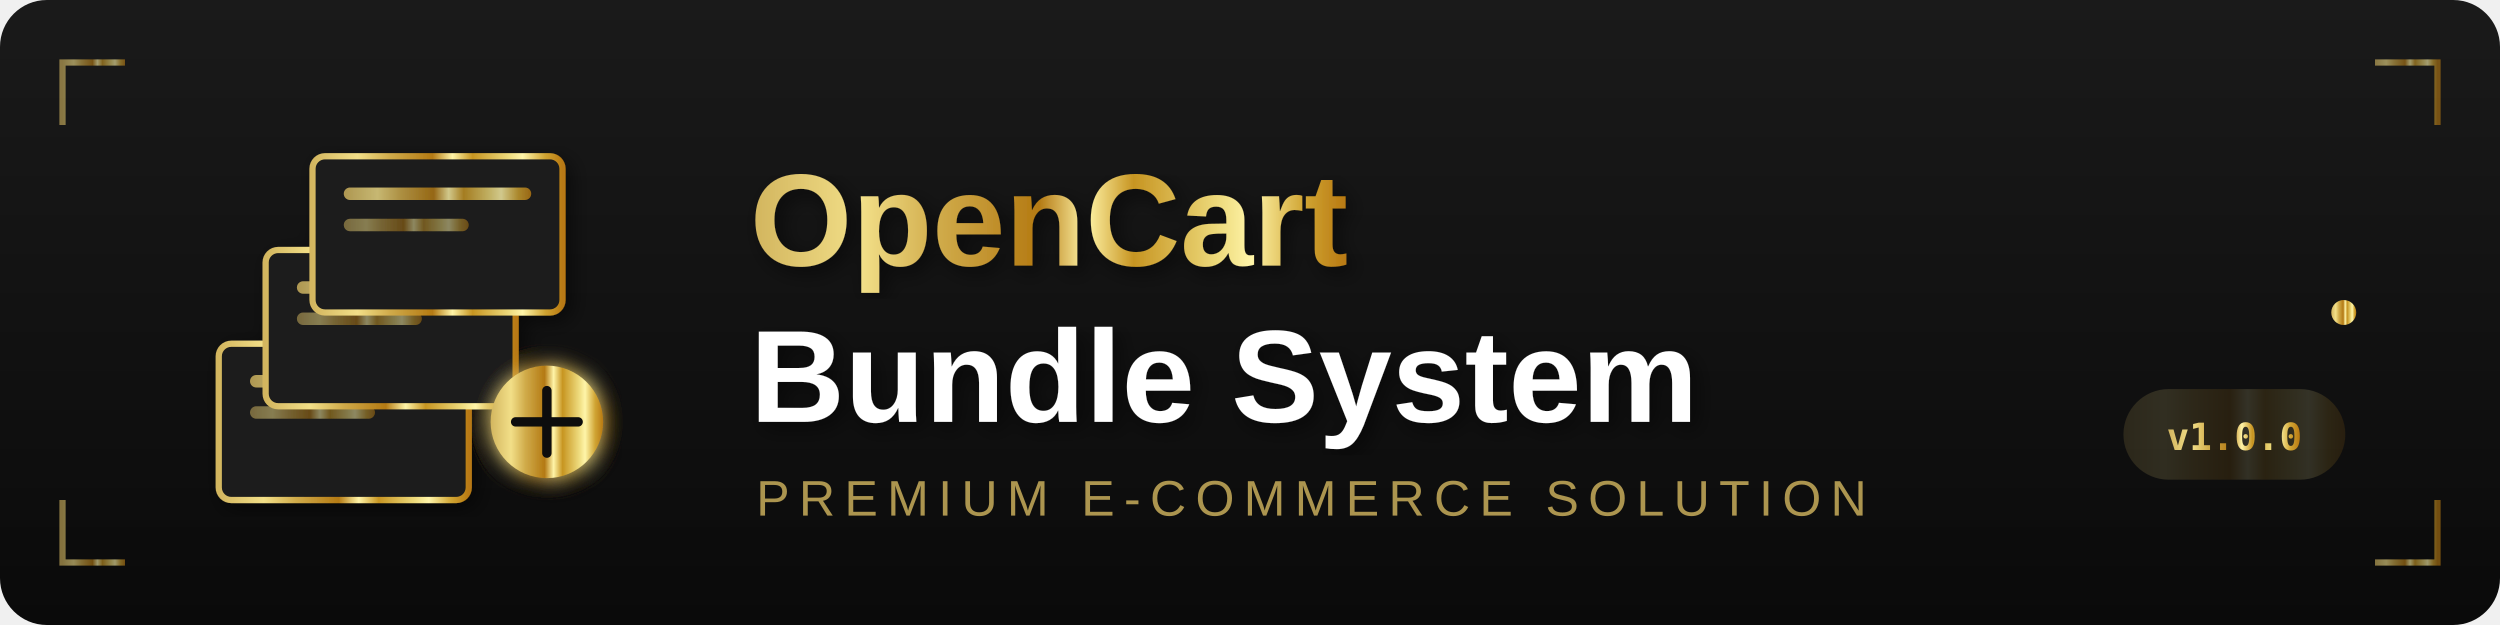
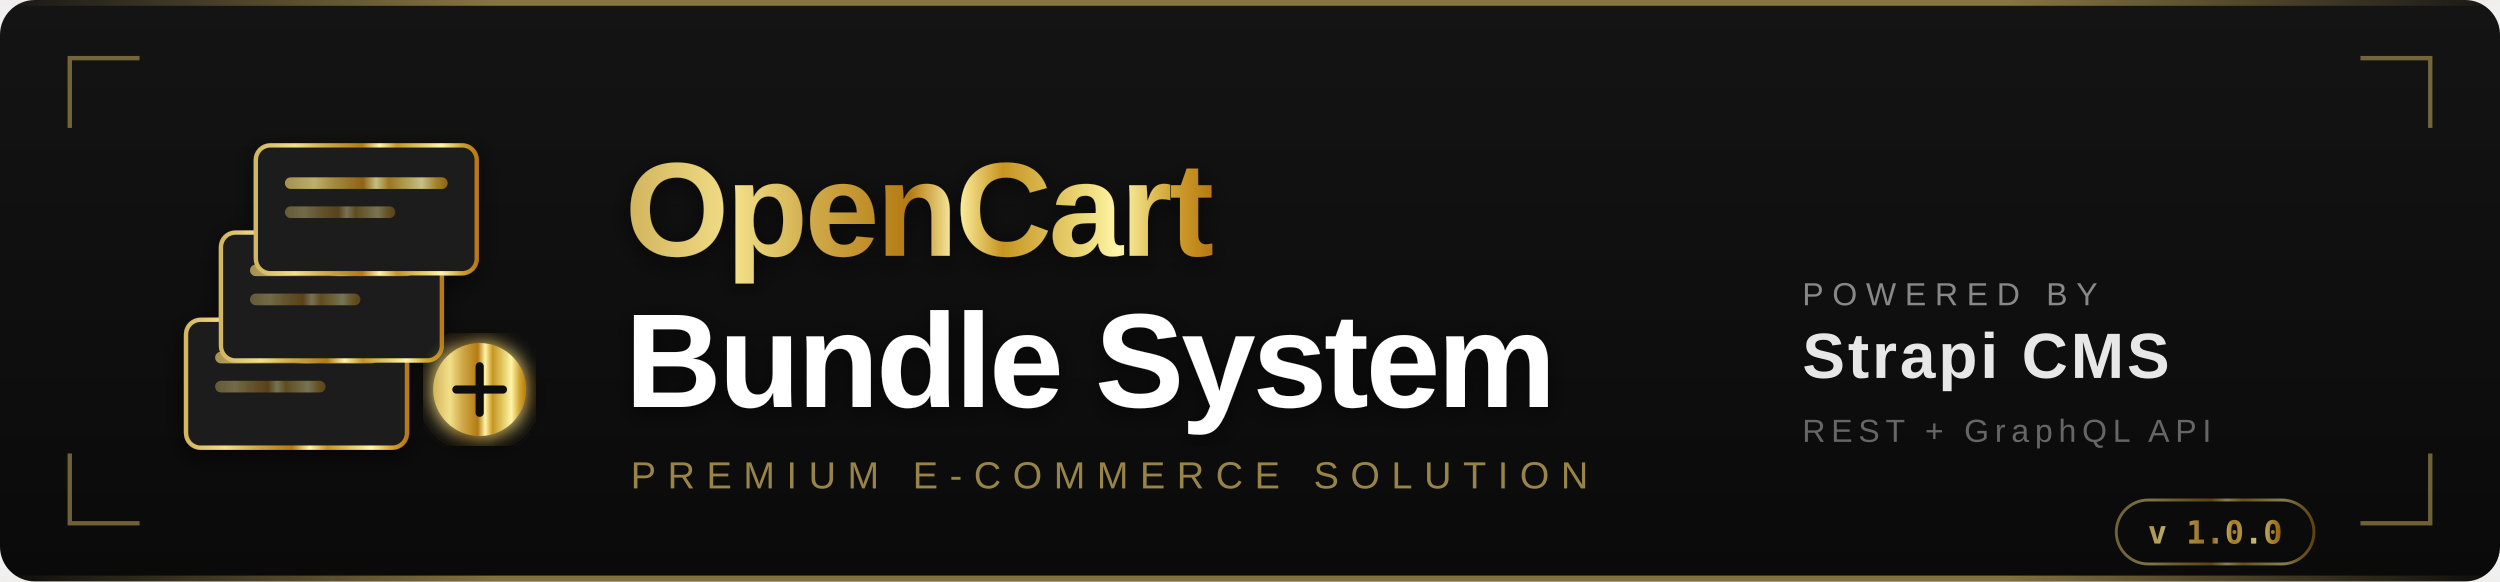
- <svg xmlns="http://www.w3.org/2000/svg" viewBox="0 0 800 200" width="100%" height="100%">
+ <svg xmlns="http://www.w3.org/2000/svg" viewBox="0 0 860 200">
  <defs>
-     <linearGradient id="goldGrad" x1="0%" y1="0%" x2="100%" y2="0%">
-       <stop offset="0%" style="stop-color:#d3b65f" />
-       <stop offset="18%" style="stop-color:#f2df88" />
-       <stop offset="31%" style="stop-color:#d0ab4a" />
-       <stop offset="48%" style="stop-color:#b47a13" />
-       <stop offset="56%" style="stop-color:#fff4a7" />
-       <stop offset="64%" style="stop-color:#c79522" />
-       <stop offset="78%" style="stop-color:#ecd879" />
-       <stop offset="84%" style="stop-color:#fff5a9" />
-       <stop offset="93%" style="stop-color:#d0a432" />
-       <stop offset="100%" style="stop-color:#b87912" />
+     <linearGradient id="bg" x1="0" y1="0" x2="0" y2="1">
+       <stop offset="0%" stop-color="#141414" />
+       <stop offset="100%" stop-color="#0a0a0a" />
    </linearGradient>
-     <linearGradient id="darkGrad" x1="0%" y1="0%" x2="0%" y2="100%">
-       <stop offset="0%" style="stop-color:#1a1a1a" />
-       <stop offset="100%" style="stop-color:#0a0a0a" />
+     <linearGradient id="gold" x1="0%" y1="0%" x2="100%" y2="0%">
+       <stop offset="0%" stop-color="#d3b65f" />
+       <stop offset="18%" stop-color="#f2df88" />
+       <stop offset="31%" stop-color="#d0ab4a" />
+       <stop offset="48%" stop-color="#b47a13" />
+       <stop offset="56%" stop-color="#fff4a7" />
+       <stop offset="64%" stop-color="#c79522" />
+       <stop offset="78%" stop-color="#ecd879" />
+       <stop offset="84%" stop-color="#fff5a9" />
+       <stop offset="93%" stop-color="#d0a432" />
+       <stop offset="100%" stop-color="#b87912" />
    </linearGradient>
-     <filter id="glow" x="-20%" y="-20%" width="140%" height="140%">
+     <linearGradient id="goldBorder" x1="0%" y1="0%" x2="100%" y2="0%">
+       <stop offset="0%" stop-color="#d3b65f" stop-opacity="0" />
+       <stop offset="20%" stop-color="#d3b65f" stop-opacity="0.6" />
+       <stop offset="80%" stop-color="#d3b65f" stop-opacity="0.6" />
+       <stop offset="100%" stop-color="#d3b65f" stop-opacity="0" />
+     </linearGradient>
+     <filter id="glow">
      <feGaussianBlur stdDeviation="3" result="blur" />
-       <feComposite in="SourceGraphic" in2="blur" operator="over" />
+       <feMerge>
+         <feMergeNode in="blur" />
+         <feMergeNode in="SourceGraphic" />
+       </feMerge>
    </filter>
-     <filter id="shadow" x="-5%" y="-5%" width="110%" height="110%">
-       <feDropShadow dx="2" dy="2" stdDeviation="3" flood-color="#000" flood-opacity="0.5" />
+     <filter id="textShadow">
+       <feDropShadow dx="0" dy="2" stdDeviation="4" flood-color="#000" flood-opacity="0.6" />
    </filter>
  </defs>
-   <rect width="800" height="200" rx="15" fill="url(#darkGrad)" />
-   <path d="M 20 40 L 20 20 L 40 20" stroke="url(#goldGrad)" stroke-width="2" fill="none" opacity="0.6" />
-   <path d="M 780 40 L 780 20 L 760 20" stroke="url(#goldGrad)" stroke-width="2" fill="none" opacity="0.6" />
-   <path d="M 20 160 L 20 180 L 40 180" stroke="url(#goldGrad)" stroke-width="2" fill="none" opacity="0.6" />
-   <path d="M 780 160 L 780 180 L 760 180" stroke="url(#goldGrad)" stroke-width="2" fill="none" opacity="0.6" />
-   <g transform="translate(60, 50)" filter="url(#shadow)">
-     <rect x="10" y="60" width="80" height="50" rx="4" fill="#1a1a1a" stroke="url(#goldGrad)" stroke-width="2" />
-     <rect x="20" y="70" width="60" height="4" rx="2" fill="url(#goldGrad)" opacity="0.8" />
-     <rect x="20" y="80" width="40" height="4" rx="2" fill="url(#goldGrad)" opacity="0.5" />
-     <rect x="25" y="30" width="80" height="50" rx="4" fill="#1a1a1a" stroke="url(#goldGrad)" stroke-width="2" />
-     <rect x="35" y="40" width="60" height="4" rx="2" fill="url(#goldGrad)" opacity="0.8" />
-     <rect x="35" y="50" width="40" height="4" rx="2" fill="url(#goldGrad)" opacity="0.5" />
-     <rect x="40" y="0" width="80" height="50" rx="4" fill="#1a1a1a" stroke="url(#goldGrad)" stroke-width="2" />
-     <rect x="50" y="10" width="60" height="4" rx="2" fill="url(#goldGrad)" opacity="0.8" />
-     <rect x="50" y="20" width="40" height="4" rx="2" fill="url(#goldGrad)" opacity="0.5" />
-     <circle cx="115" cy="85" r="18" fill="url(#goldGrad)" filter="url(#glow)" />
-     <path d="M 115 75 L 115 95 M 105 85 L 125 85" stroke="#0a0a0a" stroke-width="3" stroke-linecap="round" />
+   <rect width="860" height="200" rx="12" fill="url(#bg)" />
+   <rect x="0" y="0" width="860" height="2" rx="1" fill="url(#goldBorder)" />
+   <rect x="0" y="198" width="860" height="2" rx="1" fill="url(#goldBorder)" />
+   <path d="M24 44 L24 20 L48 20" stroke="#d3b65f" stroke-width="1.5" fill="none" opacity="0.5" />
+   <path d="M836 44 L836 20 L812 20" stroke="#d3b65f" stroke-width="1.5" fill="none" opacity="0.5" />
+   <path d="M24 156 L24 180 L48 180" stroke="#d3b65f" stroke-width="1.5" fill="none" opacity="0.5" />
+   <path d="M836 156 L836 180 L812 180" stroke="#d3b65f" stroke-width="1.5" fill="none" opacity="0.5" />
+   <g transform="translate(52, 46)" filter="url(#textShadow)">
+     <rect x="12" y="64" width="76" height="44" rx="5" fill="#1c1c1c" stroke="url(#gold)" stroke-width="1.5" />
+     <rect x="22" y="75" width="56" height="4" rx="2" fill="url(#gold)" opacity="0.75" />
+     <rect x="22" y="85" width="38" height="4" rx="2" fill="url(#gold)" opacity="0.4" />
+     <rect x="24" y="34" width="76" height="44" rx="5" fill="#1c1c1c" stroke="url(#gold)" stroke-width="1.5" />
+     <rect x="34" y="45" width="56" height="4" rx="2" fill="url(#gold)" opacity="0.75" />
+     <rect x="34" y="55" width="38" height="4" rx="2" fill="url(#gold)" opacity="0.4" />
+     <rect x="36" y="4" width="76" height="44" rx="5" fill="#1c1c1c" stroke="url(#gold)" stroke-width="1.5" />
+     <rect x="46" y="15" width="56" height="4" rx="2" fill="url(#gold)" opacity="0.75" />
+     <rect x="46" y="25" width="38" height="4" rx="2" fill="url(#gold)" opacity="0.4" />
+     <circle cx="113" cy="88" r="16" fill="url(#gold)" filter="url(#glow)" />
+     <path d="M113 80 L113 96 M105 88 L121 88" stroke="#0a0a0a" stroke-width="2.8" stroke-linecap="round" />
  </g>
-   <text x="240" y="85" font-family="'Segoe UI', 'Helvetica Neue', Arial, sans-serif" font-size="42" font-weight="800" fill="url(#goldGrad)" filter="url(#shadow)">OpenCart</text>
-   <text x="240" y="135" font-family="'Segoe UI', 'Helvetica Neue', Arial, sans-serif" font-size="42" font-weight="800" fill="#ffffff" filter="url(#shadow)">Bundle System</text>
-   <text x="242" y="165" font-family="'Segoe UI', 'Helvetica Neue', Arial, sans-serif" font-size="16" font-weight="400" fill="#d3b65f" opacity="0.8" letter-spacing="3">PREMIUM E-COMMERCE SOLUTION</text>
-   <line x1="600" y1="100" x2="750" y2="100" stroke="url(#goldGrad)" stroke-width="2" opacity="0.3" />
-   <circle cx="750" cy="100" r="4" fill="url(#goldGrad)" />
-   <rect x="680" y="125" width="70" height="28" rx="14" fill="url(#goldGrad)" opacity="0.15" stroke="url(#goldGrad)" stroke-width="1" />
-   <text x="715" y="144" font-family="monospace" font-size="12" font-weight="600" fill="url(#goldGrad)" text-anchor="middle">v1.0.0</text>
+   <text x="215" y="88" font-family="'Segoe UI','Helvetica Neue',Arial,sans-serif" font-size="46" font-weight="800" letter-spacing="-1" fill="url(#gold)" filter="url(#textShadow)">OpenCart</text>
+   <text x="215" y="140" font-family="'Segoe UI','Helvetica Neue',Arial,sans-serif" font-size="46" font-weight="800" letter-spacing="-1" fill="#ffffff" filter="url(#textShadow)">Bundle System</text>
+   <text x="217" y="168" font-family="'Segoe UI','Helvetica Neue',Arial,sans-serif" font-size="13" font-weight="400" letter-spacing="4" fill="#d3b65f" opacity="0.7">PREMIUM E-COMMERCE SOLUTION</text>
+   <line x1="620" y1="70" x2="820" y2="70" stroke="url(#gold)" stroke-width="0.5" opacity="0.3" />
+   <text x="620" y="105" font-family="'Segoe UI','Helvetica Neue',Arial,sans-serif" font-size="11" font-weight="400" letter-spacing="3" fill="#888">POWERED BY</text>
+   <text x="620" y="130" font-family="'Segoe UI','Helvetica Neue',Arial,sans-serif" font-size="22" font-weight="700" letter-spacing="1" fill="#ffffff" opacity="0.9">Strapi CMS</text>
+   <text x="620" y="152" font-family="'Segoe UI','Helvetica Neue',Arial,sans-serif" font-size="11" font-weight="400" letter-spacing="2" fill="#666">REST + GraphQL API</text>
+   <line x1="620" y1="162" x2="820" y2="162" stroke="url(#gold)" stroke-width="0.5" opacity="0.3" />
+   <rect x="728" y="172" width="68" height="22" rx="11" fill="none" stroke="url(#gold)" stroke-width="1" opacity="0.5" />
+   <text x="762" y="187" font-family="monospace" font-size="11" font-weight="600" fill="url(#gold)" text-anchor="middle" opacity="0.8">v 1.0.0</text>
</svg>
